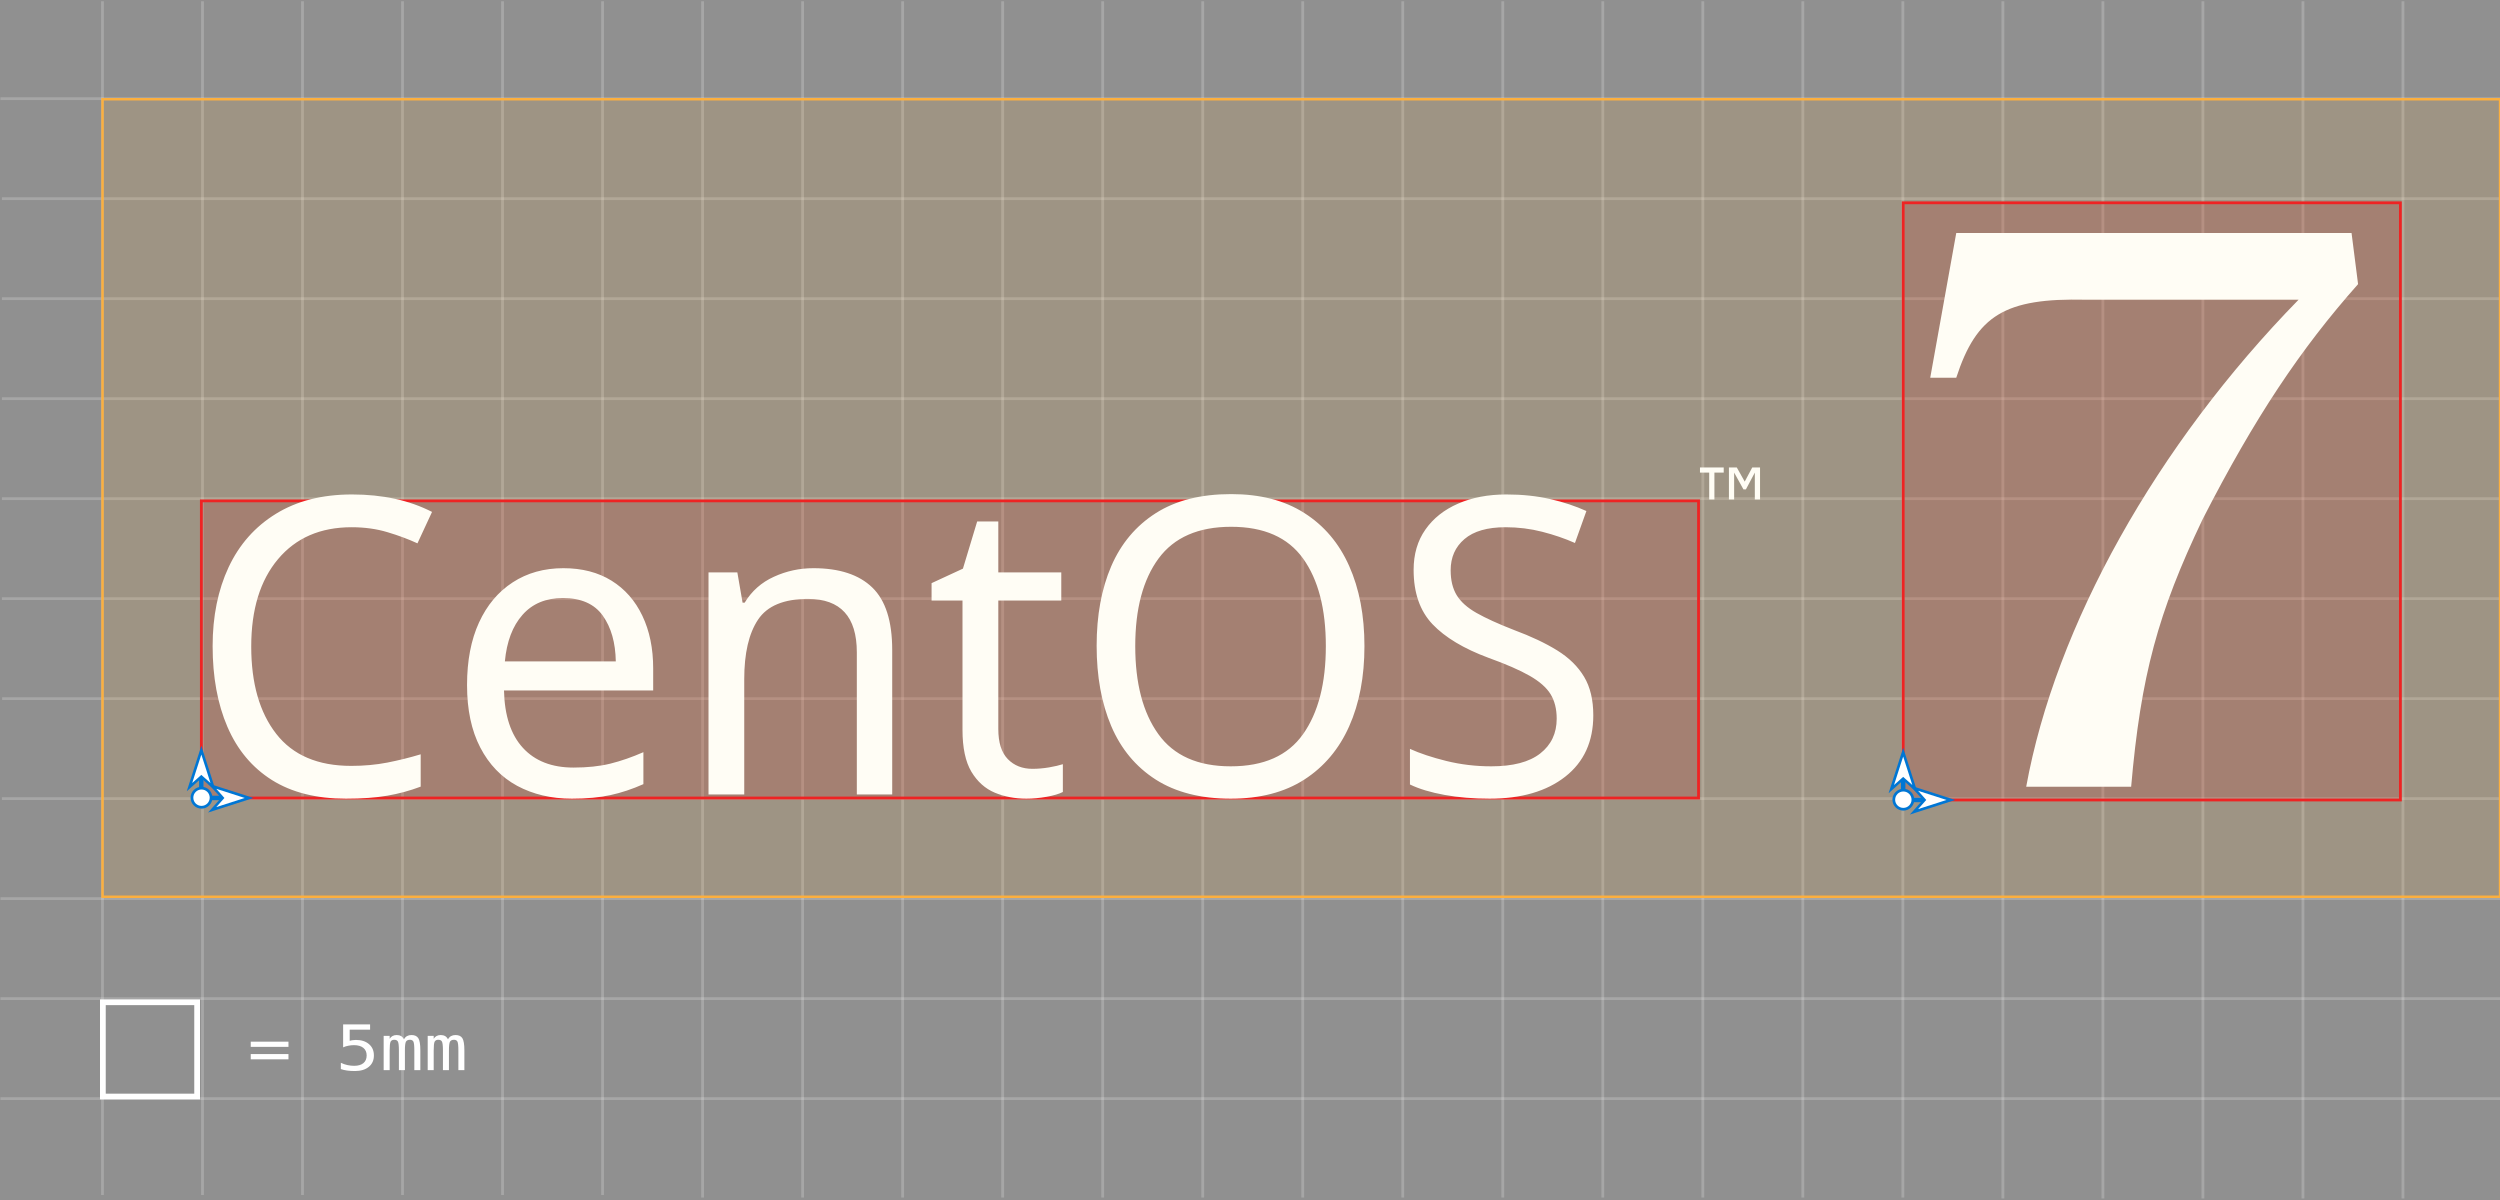
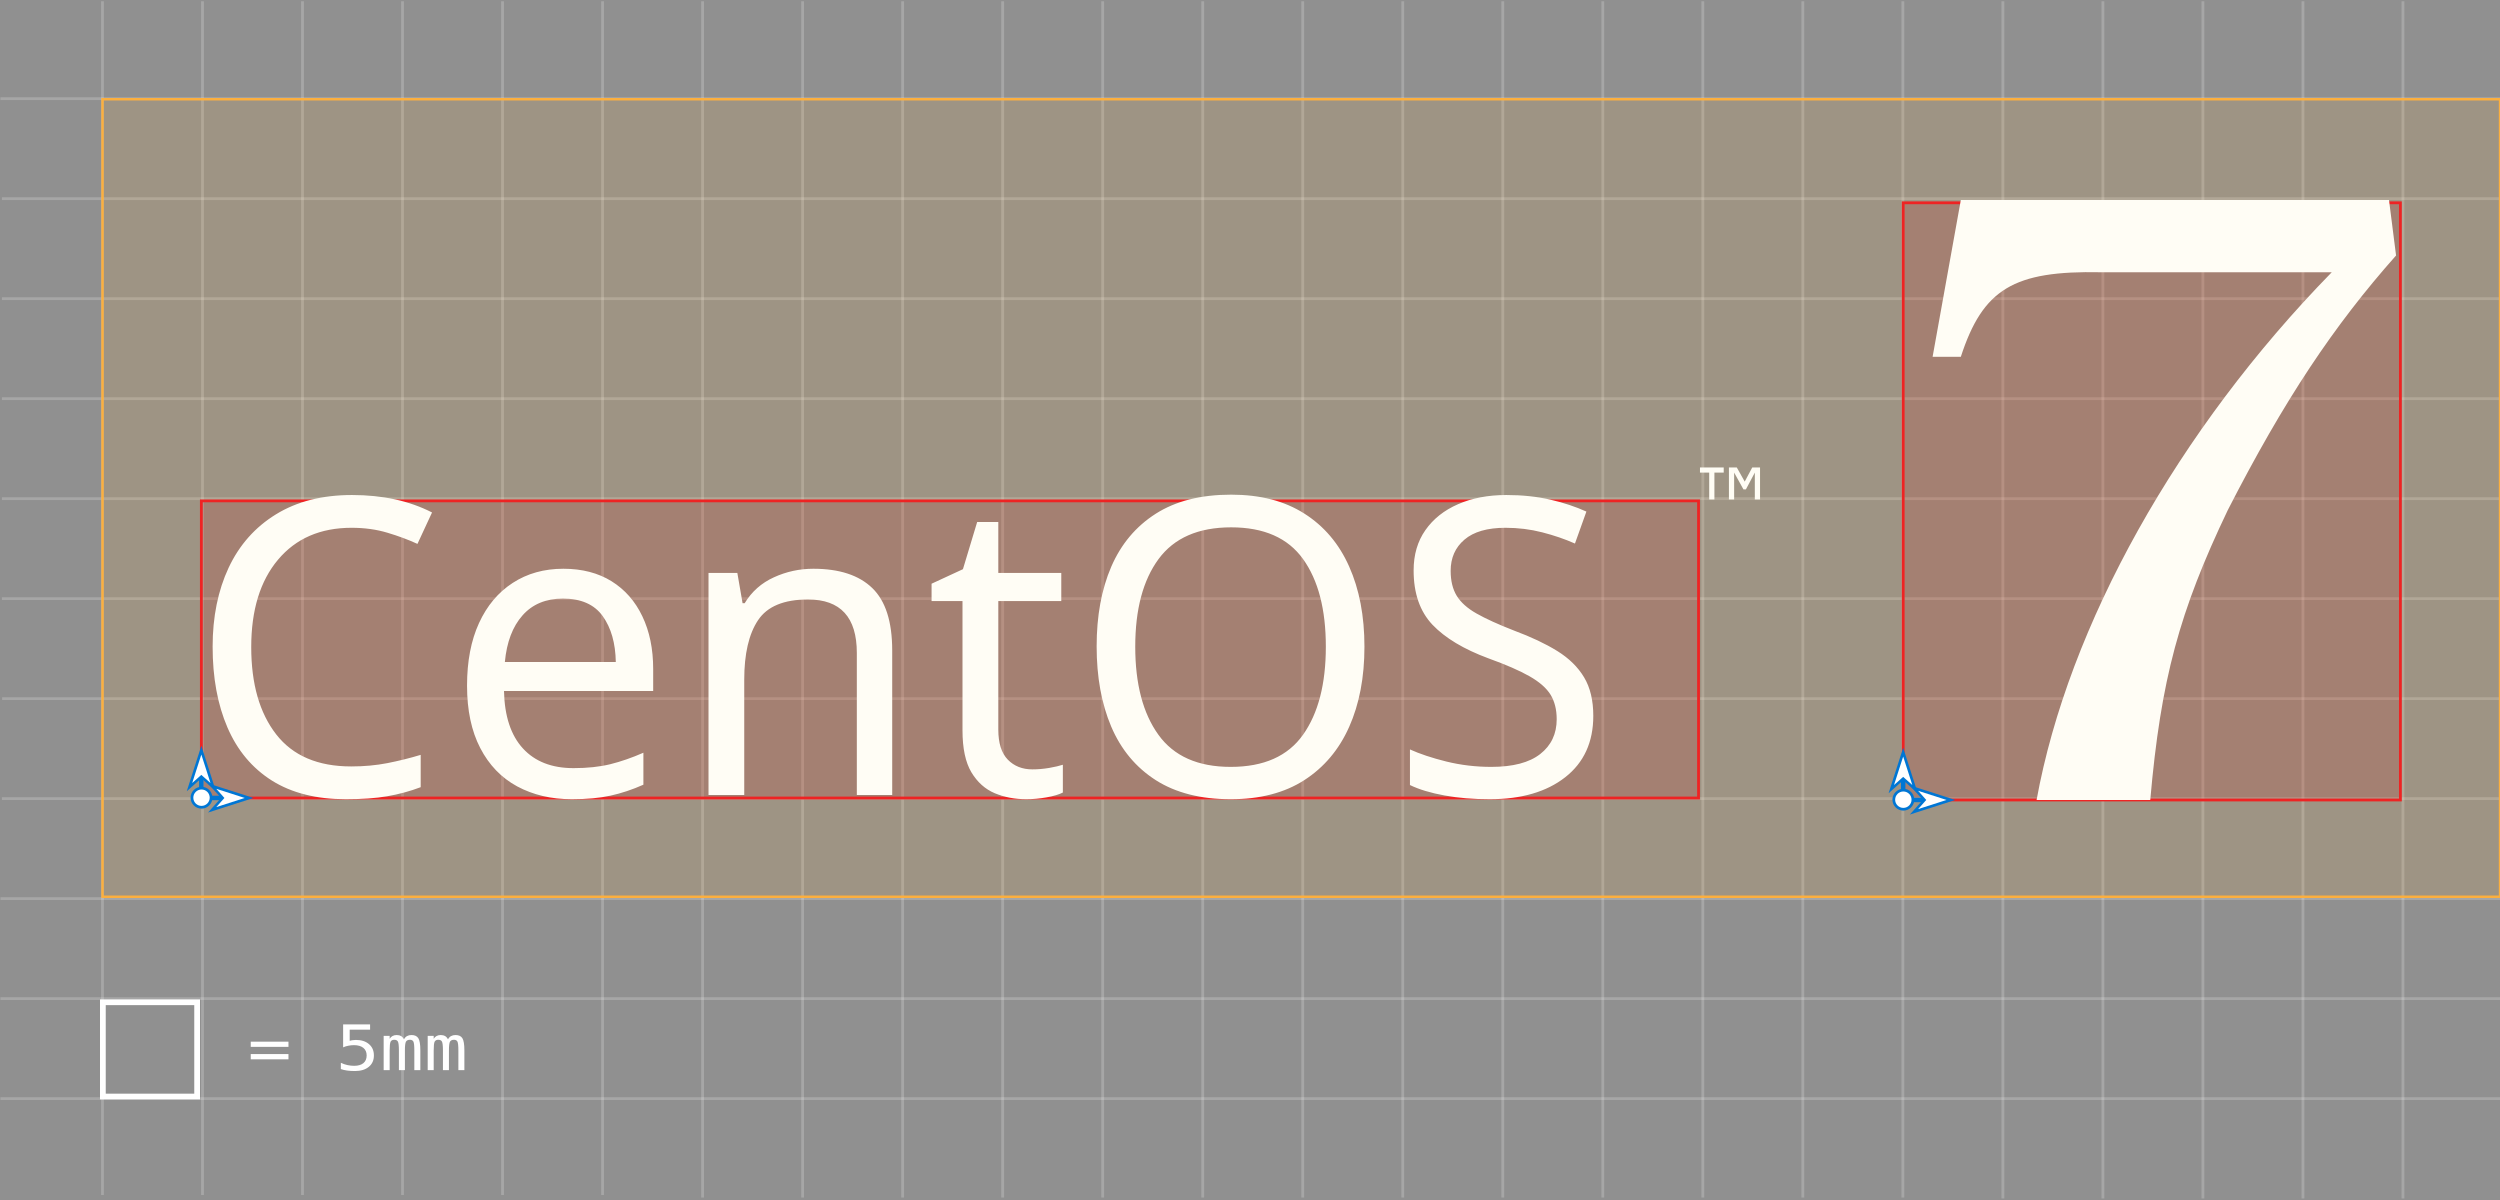
<svg xmlns="http://www.w3.org/2000/svg" xmlns:xlink="http://www.w3.org/1999/xlink" width="442.913" height="212.598" id="svg3106" version="1.0">
-   <defs id="defs3108" />
+   <defs id="defs3108">
+     </defs>
  <g id="layer1" transform="translate(-0.2825948,-822.1534)">
    <rect style="fill:#8c8c8c;fill-opacity:0.955;stroke:none;stroke-width:1;stroke-linecap:round;stroke-linejoin:miter;stroke-miterlimit:4;stroke-dasharray:none;stroke-dashoffset:0;stroke-opacity:0.089;display:inline" id="CENTOSARTWORK" width="460.63" height="212.598" x="0.283" y="822.153" clip-path="none" />
    <g id="g11130" style="stroke:#ffffff;stroke-width:0.5;stroke-miterlimit:4;stroke-dasharray:none;stroke-opacity:0.196">
      <path id="path3685" d="M 18.436,822.377 L 18.436,1033.87" style="fill:none;fill-rule:evenodd;stroke:#ffffff;stroke-width:0.5;stroke-linecap:butt;stroke-linejoin:miter;stroke-miterlimit:4;stroke-dasharray:none;stroke-opacity:0.196;display:inline" />
      <path style="fill:none;fill-rule:evenodd;stroke:#ffffff;stroke-width:0.5;stroke-linecap:butt;stroke-linejoin:miter;stroke-miterlimit:4;stroke-dasharray:none;stroke-opacity:0.196;display:inline" d="M 36.156,822.377 L 36.156,1033.868" id="path3687" />
      <path id="path3689" d="M 53.876,822.377 L 53.876,1033.868" style="fill:none;fill-rule:evenodd;stroke:#ffffff;stroke-width:0.5;stroke-linecap:butt;stroke-linejoin:miter;stroke-miterlimit:4;stroke-dasharray:none;stroke-opacity:0.196;display:inline" />
      <path style="fill:none;fill-rule:evenodd;stroke:#ffffff;stroke-width:0.5;stroke-linecap:butt;stroke-linejoin:miter;stroke-miterlimit:4;stroke-dasharray:none;stroke-opacity:0.196;display:inline" d="M 71.597,822.377 L 71.597,1033.868" id="path3691" />
      <path id="path3693" d="M 89.317,822.377 L 89.317,1033.868" style="fill:none;fill-rule:evenodd;stroke:#ffffff;stroke-width:0.5;stroke-linecap:butt;stroke-linejoin:miter;stroke-miterlimit:4;stroke-dasharray:none;stroke-opacity:0.196;display:inline" />
      <path style="fill:none;fill-rule:evenodd;stroke:#ffffff;stroke-width:0.5;stroke-linecap:butt;stroke-linejoin:miter;stroke-miterlimit:4;stroke-dasharray:none;stroke-opacity:0.196;display:inline" d="M 107.038,822.377 L 107.038,1033.868" id="path3695" />
      <path id="path3697" d="M 124.758,822.377 L 124.758,1034.314" style="fill:none;fill-rule:evenodd;stroke:#ffffff;stroke-width:0.5;stroke-linecap:butt;stroke-linejoin:miter;stroke-miterlimit:4;stroke-dasharray:none;stroke-opacity:0.196;display:inline" />
      <path style="fill:none;fill-rule:evenodd;stroke:#ffffff;stroke-width:0.5;stroke-linecap:butt;stroke-linejoin:miter;stroke-miterlimit:4;stroke-dasharray:none;stroke-opacity:0.196;display:inline" d="M 142.478,822.377 L 142.478,1034.314" id="path3699" />
      <path id="path3701" d="M 160.199,822.377 L 160.199,1034.314" style="fill:none;fill-rule:evenodd;stroke:#ffffff;stroke-width:0.5;stroke-linecap:butt;stroke-linejoin:miter;stroke-miterlimit:4;stroke-dasharray:none;stroke-opacity:0.196;display:inline" />
      <path style="fill:none;fill-rule:evenodd;stroke:#ffffff;stroke-width:0.5;stroke-linecap:butt;stroke-linejoin:miter;stroke-miterlimit:4;stroke-dasharray:none;stroke-opacity:0.196;display:inline" d="M 177.919,822.377 L 177.919,1034.314" id="path3703" />
      <path id="path3705" d="M 195.639,822.377 L 195.639,1034.314" style="fill:none;fill-rule:evenodd;stroke:#ffffff;stroke-width:0.5;stroke-linecap:butt;stroke-linejoin:miter;stroke-miterlimit:4;stroke-dasharray:none;stroke-opacity:0.196;display:inline" />
      <path style="fill:none;fill-rule:evenodd;stroke:#ffffff;stroke-width:0.5;stroke-linecap:butt;stroke-linejoin:miter;stroke-miterlimit:4;stroke-dasharray:none;stroke-opacity:0.196;display:inline" d="M 213.36,822.377 L 213.36,1034.314" id="path3707" />
      <path id="path3709" d="M 231.08,822.377 L 231.08,1034.314" style="fill:none;fill-rule:evenodd;stroke:#ffffff;stroke-width:0.5;stroke-linecap:butt;stroke-linejoin:miter;stroke-miterlimit:4;stroke-dasharray:none;stroke-opacity:0.196;display:inline" />
      <path style="fill:none;fill-rule:evenodd;stroke:#ffffff;stroke-width:0.5;stroke-linecap:butt;stroke-linejoin:miter;stroke-miterlimit:4;stroke-dasharray:none;stroke-opacity:0.196;display:inline" d="M 284.241,822.377 L 284.241,1034.314" id="path3711" />
      <path id="path3713" d="M 266.521,822.377 L 266.521,1034.314" style="fill:none;fill-rule:evenodd;stroke:#ffffff;stroke-width:0.5;stroke-linecap:butt;stroke-linejoin:miter;stroke-miterlimit:4;stroke-dasharray:none;stroke-opacity:0.196;display:inline" />
      <path style="fill:none;fill-rule:evenodd;stroke:#ffffff;stroke-width:0.491;stroke-linecap:square;stroke-linejoin:miter;stroke-miterlimit:4;stroke-dasharray:none;stroke-opacity:0.196;display:inline" d="M 0.603,1016.79 L 460.742,1016.79" id="path3719" />
      <path id="path3721" d="M 0.603,999.074 L 460.742,999.074" style="fill:none;fill-rule:evenodd;stroke:#ffffff;stroke-width:0.491;stroke-linecap:square;stroke-linejoin:miter;stroke-miterlimit:4;stroke-dasharray:none;stroke-opacity:0.196;display:inline" />
      <path style="fill:none;fill-rule:evenodd;stroke:#ffffff;stroke-width:0.491;stroke-linecap:square;stroke-linejoin:miter;stroke-miterlimit:4;stroke-dasharray:none;stroke-opacity:0.196;display:inline" d="M 0.605,981.359 L 460.742,981.359" id="path3723" />
      <path id="path3725" d="M 0.865,963.643 L 460.742,963.643" style="fill:none;fill-rule:evenodd;stroke:#ffffff;stroke-width:0.491;stroke-linecap:square;stroke-linejoin:miter;stroke-miterlimit:4;stroke-dasharray:none;stroke-opacity:0.196;display:inline" />
      <path style="fill:none;fill-rule:evenodd;stroke:#ffffff;stroke-width:0.491;stroke-linecap:square;stroke-linejoin:miter;stroke-miterlimit:4;stroke-dasharray:none;stroke-opacity:0.196;display:inline" d="M 0.909,945.928 L 460.742,945.928" id="path3727" />
      <path id="path3729" d="M 0.865,928.212 L 460.742,928.212" style="fill:none;fill-rule:evenodd;stroke:#ffffff;stroke-width:0.491;stroke-linecap:square;stroke-linejoin:miter;stroke-miterlimit:4;stroke-dasharray:none;stroke-opacity:0.196;display:inline" />
      <path style="fill:none;fill-rule:evenodd;stroke:#ffffff;stroke-width:0.5;stroke-linecap:butt;stroke-linejoin:miter;stroke-miterlimit:4;stroke-dasharray:none;stroke-opacity:0.196;display:inline" d="M 248.801,822.377 L 248.801,1034.314" id="path3785" />
      <path id="path3787" d="M 301.962,822.377 L 301.962,1034.314" style="fill:none;fill-rule:evenodd;stroke:#ffffff;stroke-width:0.5;stroke-linecap:butt;stroke-linejoin:miter;stroke-miterlimit:4;stroke-dasharray:none;stroke-opacity:0.196;display:inline" />
      <path style="fill:none;fill-rule:evenodd;stroke:#ffffff;stroke-width:0.5;stroke-linecap:butt;stroke-linejoin:miter;stroke-miterlimit:4;stroke-dasharray:none;stroke-opacity:0.196;display:inline" d="M 319.682,822.377 L 319.682,1034.314" id="path3789" />
      <path id="path3791" d="M 337.403,822.377 L 337.403,1034.314" style="fill:none;fill-rule:evenodd;stroke:#ffffff;stroke-width:0.5;stroke-linecap:butt;stroke-linejoin:miter;stroke-miterlimit:4;stroke-dasharray:none;stroke-opacity:0.196;display:inline" />
      <path style="fill:none;fill-rule:evenodd;stroke:#ffffff;stroke-width:0.5;stroke-linecap:butt;stroke-linejoin:miter;stroke-miterlimit:4;stroke-dasharray:none;stroke-opacity:0.196;display:inline" d="M 355.123,822.377 L 355.123,1034.478" id="path3793" />
      <path style="fill:none;fill-rule:evenodd;stroke:#ffffff;stroke-width:0.491;stroke-linecap:square;stroke-linejoin:miter;stroke-miterlimit:4;stroke-dasharray:none;stroke-opacity:0.196;display:inline" d="M 0.866,910.496 L 460.742,910.496" id="path6619" />
      <path id="path6621" d="M 0.866,892.781 L 460.742,892.781" style="fill:none;fill-rule:evenodd;stroke:#ffffff;stroke-width:0.491;stroke-linecap:square;stroke-linejoin:miter;stroke-miterlimit:4;stroke-dasharray:none;stroke-opacity:0.196;display:inline" />
      <path id="path4235" d="M 372.843,822.377 L 372.843,1034.478" style="fill:none;fill-rule:evenodd;stroke:#ffffff;stroke-width:0.5;stroke-linecap:butt;stroke-linejoin:miter;stroke-miterlimit:4;stroke-dasharray:none;stroke-opacity:0.196;display:inline" />
      <path style="fill:none;fill-rule:evenodd;stroke:#ffffff;stroke-width:0.5;stroke-linecap:butt;stroke-linejoin:miter;stroke-miterlimit:4;stroke-dasharray:none;stroke-opacity:0.196;display:inline" d="M 390.564,822.377 L 390.564,1034.478" id="path4237" />
      <path id="path4239" d="M 408.284,822.377 L 408.284,1034.478" style="fill:none;fill-rule:evenodd;stroke:#ffffff;stroke-width:0.5;stroke-linecap:butt;stroke-linejoin:miter;stroke-miterlimit:4;stroke-dasharray:none;stroke-opacity:0.196;display:inline" />
      <path style="fill:none;fill-rule:evenodd;stroke:#ffffff;stroke-width:0.5;stroke-linecap:butt;stroke-linejoin:miter;stroke-miterlimit:4;stroke-dasharray:none;stroke-opacity:0.196;display:inline" d="M 426.005,822.377 L 426.005,1034.478" id="path5011" />
      <path id="path9589" d="M 0.866,875.065 L 460.742,875.065" style="fill:none;fill-rule:evenodd;stroke:#ffffff;stroke-width:0.491;stroke-linecap:square;stroke-linejoin:miter;stroke-miterlimit:4;stroke-dasharray:none;stroke-opacity:0.196;display:inline" />
      <path style="fill:none;fill-rule:evenodd;stroke:#ffffff;stroke-width:0.491;stroke-linecap:square;stroke-linejoin:miter;stroke-miterlimit:4;stroke-dasharray:none;stroke-opacity:0.196;display:inline" d="M 0.866,857.35 L 460.742,857.35" id="path9591" />
      <path id="path9593" d="M 0.603,839.634 L 460.742,839.634" style="fill:none;fill-rule:evenodd;stroke:#ffffff;stroke-width:0.491;stroke-linecap:square;stroke-linejoin:miter;stroke-miterlimit:4;stroke-dasharray:none;stroke-opacity:0.196;display:inline" />
      <path id="path10273" d="M 443.446,822.377 L 443.446,1034.478" style="fill:none;fill-rule:evenodd;stroke:#ffffff;stroke-width:0.5;stroke-linecap:butt;stroke-linejoin:miter;stroke-miterlimit:4;stroke-dasharray:none;stroke-opacity:0.196;display:inline" />
    </g>
    <rect y="839.733" x="18.442" height="141.297" width="424.761" id="rect5058" style="opacity:1;fill:#fcaf3e;fill-opacity:0.137;stroke:#fcaf3e;stroke-width:0.436;stroke-linecap:round;stroke-linejoin:miter;stroke-miterlimit:4;stroke-dasharray:none;stroke-opacity:1" />
    <text xml:space="preserve" style="font-size:11.11px;font-style:normal;font-variant:normal;font-weight:normal;font-stretch:normal;text-align:start;line-height:125%;writing-mode:lr-tb;text-anchor:start;fill:#ffffff;fill-opacity:1;stroke:none;stroke-width:1;stroke-linecap:butt;stroke-linejoin:miter;stroke-miterlimit:4;stroke-dasharray:none;stroke-opacity:1;font-family:DejaVu LGC Sans Mono;-inkscape-font-specification:DejaVu LGC Sans Mono" x="40.87" y="1092.87" id="text5060" transform="scale(1.080181,0.925771)">
      <tspan id="tspan5062" x="40.87" y="1092.87" style="font-size:12px">= 5mm</tspan>
    </text>
    <rect style="opacity:1;fill:none;fill-opacity:1;stroke:#ffffff;stroke-width:1.018;stroke-linecap:round;stroke-linejoin:miter;stroke-miterlimit:4;stroke-dasharray:none;stroke-opacity:1" id="rect5066" width="16.699" height="16.699" x="18.508" y="999.721" />
    <rect y="858.084" x="337.464" height="105.802" width="88.085" id="rect9587" style="opacity:1;fill:#cc0000;fill-opacity:0.137;stroke:#ee2323;stroke-width:0.5;stroke-linecap:round;stroke-linejoin:miter;stroke-miterlimit:4;stroke-dasharray:none;stroke-opacity:1" />
-     <text xml:space="preserve" style="font-size:155.821px;font-style:normal;font-variant:normal;font-weight:200;font-stretch:normal;text-align:start;line-height:125%;writing-mode:lr-tb;text-anchor:start;fill:#fffdf5;fill-opacity:1;stroke:none;stroke-width:1px;stroke-linecap:butt;stroke-linejoin:miter;stroke-opacity:1;font-family:Denmark;-inkscape-font-specification:Denmark Ultra-Light" x="333.612" y="961.538" id="text9583">
-       <tspan id="tspan9585" x="333.612" y="961.538" style="font-size:144.084px;font-style:normal;font-variant:normal;font-weight:normal;font-stretch:normal;text-align:start;line-height:125%;writing-mode:lr-tb;text-anchor:start;fill:#fffdf5;font-family:URW Bookman L;-inkscape-font-specification:URW Bookman L">7</tspan>
+     <text xml:space="preserve" style="font-size:168.808px;font-style:normal;font-variant:normal;font-weight:200;font-stretch:normal;text-align:start;line-height:125%;writing-mode:lr-tb;text-anchor:start;fill:#fffdf5;fill-opacity:1;stroke:none;stroke-width:1px;stroke-linecap:butt;stroke-linejoin:miter;stroke-opacity:1;font-family:Denmark;-inkscape-font-specification:Denmark Ultra-Light" x="333.311" y="963.886" id="text9583">
+       <tspan id="tspan9585" x="333.311" y="963.886" style="font-size:156.093px;font-style:normal;font-variant:normal;font-weight:normal;font-stretch:normal;text-align:start;line-height:125%;writing-mode:lr-tb;text-anchor:start;fill:#fffdf5;font-family:URW Bookman L;-inkscape-font-specification:URW Bookman L">7</tspan>
    </text>
    <rect style="opacity:1;fill:#cc0000;fill-opacity:0.137;stroke:#ee2323;stroke-width:0.5;stroke-linecap:round;stroke-linejoin:miter;stroke-miterlimit:4;stroke-dasharray:none;stroke-opacity:1" id="rect14283" width="265.248" height="52.652" x="35.956" y="910.887" />
-     <text transform="scale(0.9903898,1.009703)" xml:space="preserve" style="font-size:72.706px;font-style:normal;font-variant:normal;font-weight:200;font-stretch:normal;text-align:start;line-height:125%;writing-mode:lr-tb;text-anchor:start;fill:#fffdf5;fill-opacity:1;stroke:none;stroke-width:1;stroke-linecap:butt;stroke-linejoin:miter;stroke-miterlimit:4;stroke-dasharray:none;stroke-opacity:1;display:inline;font-family:Denmark;-inkscape-font-specification:Denmark Ultra-Light" x="33.881" y="953.653" id="text5083" clip-path="none">
-       <tspan id="tspan5085" x="33.881" y="953.653" style="font-size:72.706px;font-style:normal;font-variant:normal;font-weight:200;font-stretch:normal;text-align:start;line-height:125%;writing-mode:lr-tb;text-anchor:start;fill:#fffdf5;fill-opacity:1;stroke-width:1;stroke-miterlimit:4;stroke-dasharray:none;font-family:Denmark;-inkscape-font-specification:Denmark Ultra-Light">CentOS</tspan>
+     <text transform="scale(0.9903898,1.009703)" xml:space="preserve" style="font-size:72.706px;font-style:normal;font-variant:normal;font-weight:200;font-stretch:normal;text-align:start;line-height:125%;writing-mode:lr-tb;text-anchor:start;fill:#fffdf5;fill-opacity:1;stroke:none;stroke-width:1;stroke-linecap:butt;stroke-linejoin:miter;stroke-miterlimit:4;stroke-dasharray:none;stroke-opacity:1;display:inline;font-family:Denmark;-inkscape-font-specification:Denmark Ultra-Light" x="33.881" y="953.75" id="text5083" clip-path="none">
+       <tspan id="tspan5085" x="33.881" y="953.75" style="font-size:72.706px;font-style:normal;font-variant:normal;font-weight:200;font-stretch:normal;text-align:start;line-height:125%;writing-mode:lr-tb;text-anchor:start;fill:#fffdf5;fill-opacity:1;stroke-width:1;stroke-miterlimit:4;stroke-dasharray:none;font-family:Denmark;-inkscape-font-specification:Denmark Ultra-Light">CentOS</tspan>
    </text>
    <text xml:space="preserve" style="font-size:18.264px;font-style:normal;font-weight:normal;fill:#fffdf5;fill-opacity:1;stroke:none;stroke-width:1;stroke-linecap:butt;stroke-linejoin:miter;stroke-miterlimit:4;stroke-dasharray:none;stroke-opacity:1;font-family:Bitstream Vera Sans" x="328.937" y="836.119" id="text5087" transform="scale(0.9092079,1.099858)">
      <tspan id="tspan5089" x="328.937" y="836.119">™</tspan>
    </text>
    <g id="g4973" transform="matrix(0.3644111,0,0,0.3644111,-80.5127,612.401)">
      <g transform="matrix(0,1.31188,1.167689,0,-14.97822,-16.15833)" id="g4958" style="stroke-width:1.004;stroke-miterlimit:4;stroke-dasharray:none;display:inline">
        <path style="fill:#0076d4;fill-opacity:1;fill-rule:evenodd;stroke:none;stroke-width:1.004;stroke-linecap:butt;stroke-linejoin:miter;stroke-miterlimit:4;stroke-dasharray:none;stroke-opacity:1" d="M 745.953,286.718 L 745.953,298.029 L 747.62,298.029 L 747.62,286.718 L 745.953,286.718 z" id="path4960" />
        <path style="fill:#ffffff;fill-opacity:1;fill-rule:evenodd;stroke:#0076d4;stroke-width:1.003;marker-start:none;stroke-miterlimit:4;stroke-dasharray:none;stroke-opacity:1" d="M 746.787,295.429 L 742.387,291.029 L 746.787,306.429 L 751.187,291.029 L 746.787,295.429 z" id="path4962" />
      </g>
      <g style="stroke-width:1.004;stroke-miterlimit:4;stroke-dasharray:none;display:inline" id="g8603" transform="matrix(1.31188,0,0,-1.167689,-660.0947,1298.114)">
        <path id="path8605" d="M 745.953,286.718 L 745.953,298.029 L 747.62,298.029 L 747.62,286.718 L 745.953,286.718 z" style="fill:#0076d4;fill-opacity:1;fill-rule:evenodd;stroke:none;stroke-width:1.004;stroke-linecap:butt;stroke-linejoin:miter;stroke-miterlimit:4;stroke-dasharray:none;stroke-opacity:1" />
        <path id="path8607" d="M 746.787,295.429 L 742.387,291.029 L 746.787,306.429 L 751.187,291.029 L 746.787,295.429 z" style="fill:#ffffff;fill-opacity:1;fill-rule:evenodd;stroke:#0076d4;stroke-width:1.003;marker-start:none;stroke-miterlimit:4;stroke-dasharray:none;stroke-opacity:1" />
      </g>
      <path transform="matrix(2.65748,0,0,2.65748,-116.8062,788.671)" d="M 166,65.753 A 1.75,1.75 0 1 1 162.5,65.753 A 1.75,1.75 0 1 1 166,65.753 z" id="path8609" style="fill:#ffffff;fill-opacity:1;stroke:#0076d4;stroke-width:0.5;stroke-linecap:square;stroke-miterlimit:4;stroke-dasharray:none;stroke-dashoffset:0;stroke-opacity:1;display:inline" />
    </g>
    <use x="0" y="0" xlink:href="#g4973" id="use10998" transform="translate(301.5055,0.3527481)" width="442.913" height="212.598" />
  </g>
</svg>
